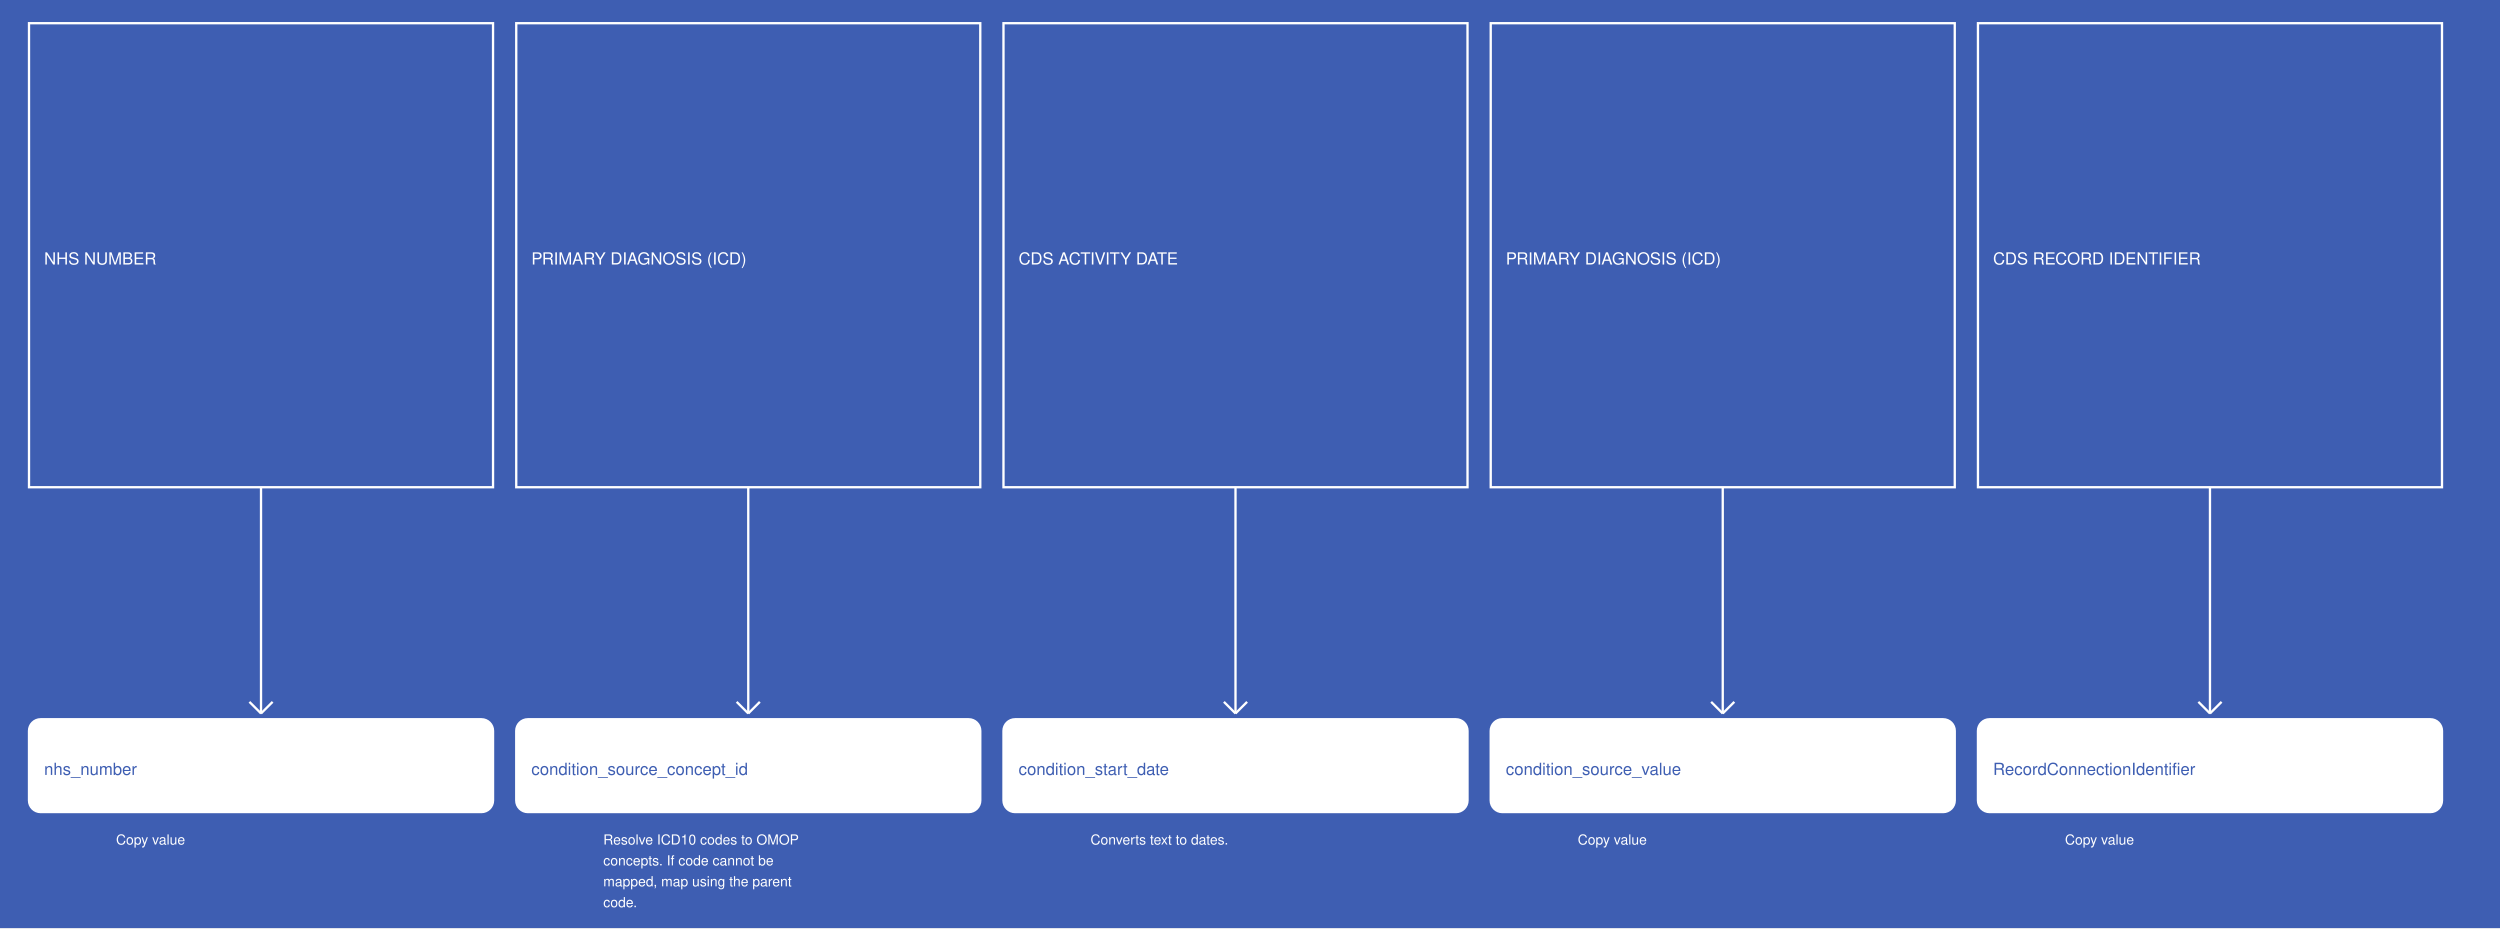
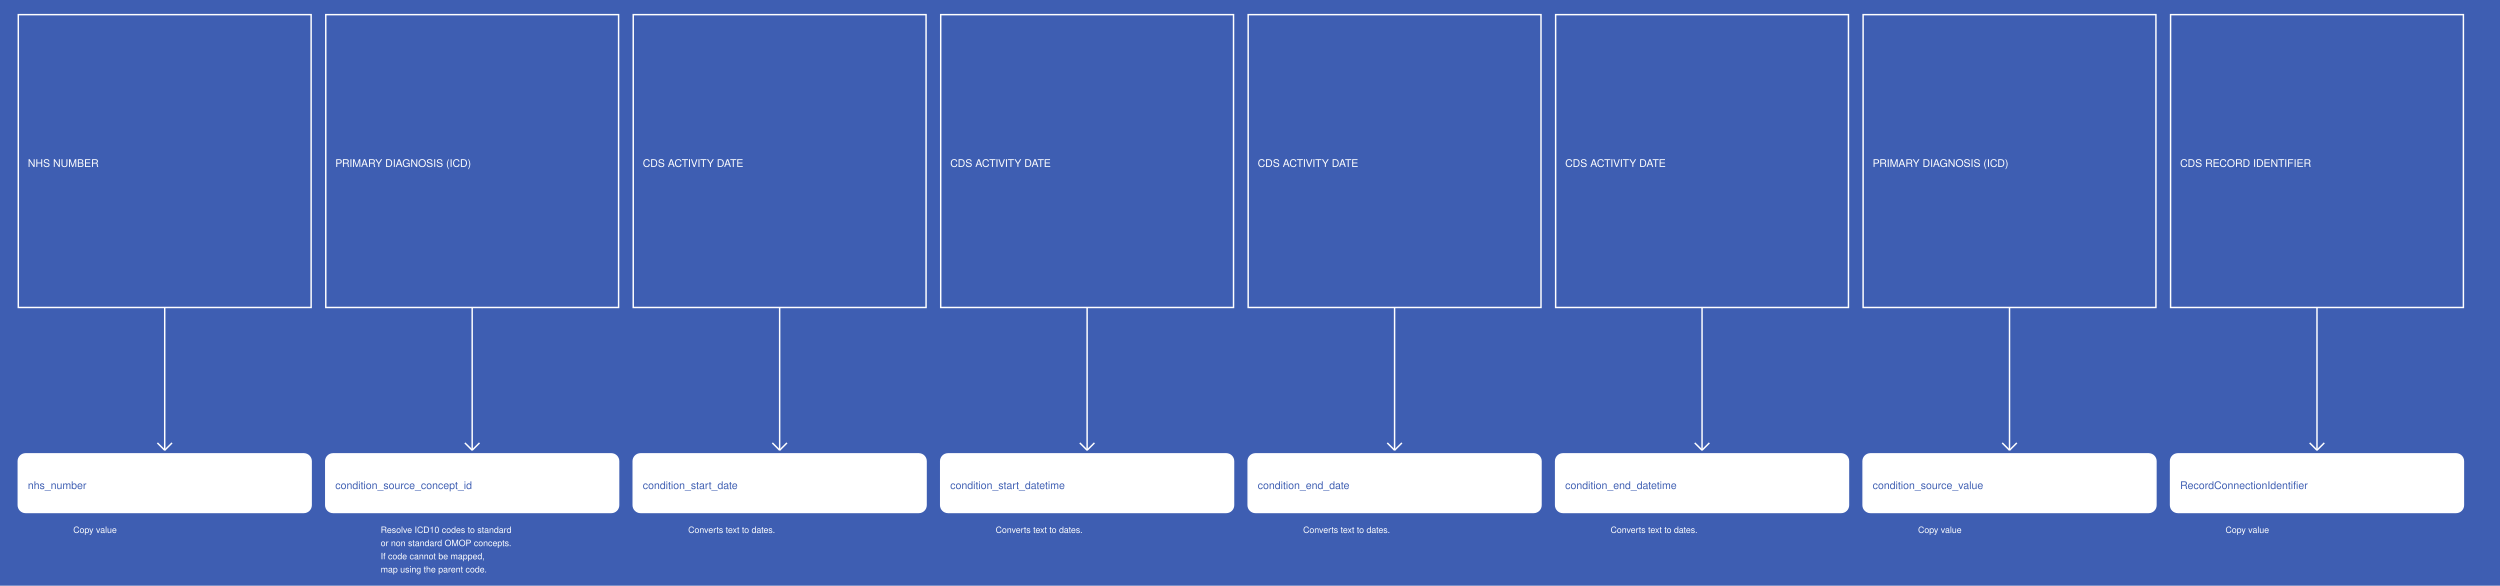
- <svg xmlns="http://www.w3.org/2000/svg" width="2155" height="800">
+ <svg xmlns="http://www.w3.org/2000/svg" width="3415" height="800">
  <rect width="100%" height="100%" fill="#3E5EB2" />
  <g>
    <rect x="25" y="20" width="400" height="400" fill="#3E5EB2" stroke="white" stroke-width="2" />
    <text x="38" y="228" fill="white" font-family="Helvetica" font-size="1.2em" text-anchor="start">NHS NUMBER</text>
  </g>
  <g>
    <line x1="225" y1="420" x2="225" y2="615" stroke="white" stroke-width="2" />
    <line x1="215" y1="605" x2="225" y2="615" stroke="white" stroke-width="2" />
    <line x1="235" y1="605" x2="225" y2="615" stroke="white" stroke-width="2" />
    <text x="100" y="728" fill="white" font-size="1em" font-family="Helvetica">Copy value</text>
  </g>
  <g>
    <rect x="25" y="620" width="400" height="80" fill="white" stroke="white" stroke-width="2" rx="10" />
    <text x="38" y="668" fill="#3E5EB2" font-family="Helvetica" font-size="1.2em" text-anchor="start">nhs_number</text>
  </g>
  <g>
    <rect x="445" y="20" width="400" height="400" fill="#3E5EB2" stroke="white" stroke-width="2" />
    <text x="458" y="228" fill="white" font-family="Helvetica" font-size="1.2em" text-anchor="start">PRIMARY DIAGNOSIS (ICD)</text>
  </g>
  <g>
    <line x1="645" y1="420" x2="645" y2="615" stroke="white" stroke-width="2" />
    <line x1="635" y1="605" x2="645" y2="615" stroke="white" stroke-width="2" />
    <line x1="655" y1="605" x2="645" y2="615" stroke="white" stroke-width="2" />
-     <text x="520" y="728" fill="white" font-size="1em" font-family="Helvetica">Resolve ICD10 codes to OMOP</text>
-     <text x="520" y="746" fill="white" font-size="1em" font-family="Helvetica">concepts. If code cannot be</text>
-     <text x="520" y="764" fill="white" font-size="1em" font-family="Helvetica">mapped, map using the parent</text>
-     <text x="520" y="782" fill="white" font-size="1em" font-family="Helvetica">code.</text>
+     <text x="520" y="728" fill="white" font-size="1em" font-family="Helvetica">Resolve ICD10 codes to standard</text>
+     <text x="520" y="746" fill="white" font-size="1em" font-family="Helvetica">or non standard OMOP concepts.</text>
+     <text x="520" y="764" fill="white" font-size="1em" font-family="Helvetica">If code cannot be mapped,</text>
+     <text x="520" y="782" fill="white" font-size="1em" font-family="Helvetica">map using the parent code.</text>
  </g>
  <g>
    <rect x="445" y="620" width="400" height="80" fill="white" stroke="white" stroke-width="2" rx="10" />
    <text x="458" y="668" fill="#3E5EB2" font-family="Helvetica" font-size="1.2em" text-anchor="start">condition_source_concept_id</text>
  </g>
  <g>
    <rect x="865" y="20" width="400" height="400" fill="#3E5EB2" stroke="white" stroke-width="2" />
    <text x="878" y="228" fill="white" font-family="Helvetica" font-size="1.2em" text-anchor="start">CDS ACTIVITY DATE</text>
  </g>
  <g>
    <line x1="1065" y1="420" x2="1065" y2="615" stroke="white" stroke-width="2" />
    <line x1="1055" y1="605" x2="1065" y2="615" stroke="white" stroke-width="2" />
    <line x1="1075" y1="605" x2="1065" y2="615" stroke="white" stroke-width="2" />
    <text x="940" y="728" fill="white" font-size="1em" font-family="Helvetica">Converts text to dates.</text>
  </g>
  <g>
    <rect x="865" y="620" width="400" height="80" fill="white" stroke="white" stroke-width="2" rx="10" />
    <text x="878" y="668" fill="#3E5EB2" font-family="Helvetica" font-size="1.2em" text-anchor="start">condition_start_date</text>
  </g>
  <g>
    <rect x="1285" y="20" width="400" height="400" fill="#3E5EB2" stroke="white" stroke-width="2" />
-     <text x="1298" y="228" fill="white" font-family="Helvetica" font-size="1.2em" text-anchor="start">PRIMARY DIAGNOSIS (ICD)</text>
+     <text x="1298" y="228" fill="white" font-family="Helvetica" font-size="1.2em" text-anchor="start">CDS ACTIVITY DATE</text>
  </g>
  <g>
    <line x1="1485" y1="420" x2="1485" y2="615" stroke="white" stroke-width="2" />
    <line x1="1475" y1="605" x2="1485" y2="615" stroke="white" stroke-width="2" />
    <line x1="1495" y1="605" x2="1485" y2="615" stroke="white" stroke-width="2" />
-     <text x="1360" y="728" fill="white" font-size="1em" font-family="Helvetica">Copy value</text>
+     <text x="1360" y="728" fill="white" font-size="1em" font-family="Helvetica">Converts text to dates.</text>
  </g>
  <g>
    <rect x="1285" y="620" width="400" height="80" fill="white" stroke="white" stroke-width="2" rx="10" />
-     <text x="1298" y="668" fill="#3E5EB2" font-family="Helvetica" font-size="1.2em" text-anchor="start">condition_source_value</text>
+     <text x="1298" y="668" fill="#3E5EB2" font-family="Helvetica" font-size="1.2em" text-anchor="start">condition_start_datetime</text>
  </g>
  <g>
    <rect x="1705" y="20" width="400" height="400" fill="#3E5EB2" stroke="white" stroke-width="2" />
-     <text x="1718" y="228" fill="white" font-family="Helvetica" font-size="1.2em" text-anchor="start">CDS RECORD IDENTIFIER</text>
+     <text x="1718" y="228" fill="white" font-family="Helvetica" font-size="1.2em" text-anchor="start">CDS ACTIVITY DATE</text>
  </g>
  <g>
    <line x1="1905" y1="420" x2="1905" y2="615" stroke="white" stroke-width="2" />
    <line x1="1895" y1="605" x2="1905" y2="615" stroke="white" stroke-width="2" />
    <line x1="1915" y1="605" x2="1905" y2="615" stroke="white" stroke-width="2" />
-     <text x="1780" y="728" fill="white" font-size="1em" font-family="Helvetica">Copy value</text>
+     <text x="1780" y="728" fill="white" font-size="1em" font-family="Helvetica">Converts text to dates.</text>
  </g>
  <g>
    <rect x="1705" y="620" width="400" height="80" fill="white" stroke="white" stroke-width="2" rx="10" />
-     <text x="1718" y="668" fill="#3E5EB2" font-family="Helvetica" font-size="1.2em" text-anchor="start">RecordConnectionIdentifier</text>
+     <text x="1718" y="668" fill="#3E5EB2" font-family="Helvetica" font-size="1.2em" text-anchor="start">condition_end_date</text>
+   </g>
+   <g>
+     <rect x="2125" y="20" width="400" height="400" fill="#3E5EB2" stroke="white" stroke-width="2" />
+     <text x="2138" y="228" fill="white" font-family="Helvetica" font-size="1.2em" text-anchor="start">CDS ACTIVITY DATE</text>
+   </g>
+   <g>
+     <line x1="2325" y1="420" x2="2325" y2="615" stroke="white" stroke-width="2" />
+     <line x1="2315" y1="605" x2="2325" y2="615" stroke="white" stroke-width="2" />
+     <line x1="2335" y1="605" x2="2325" y2="615" stroke="white" stroke-width="2" />
+     <text x="2200" y="728" fill="white" font-size="1em" font-family="Helvetica">Converts text to dates.</text>
+   </g>
+   <g>
+     <rect x="2125" y="620" width="400" height="80" fill="white" stroke="white" stroke-width="2" rx="10" />
+     <text x="2138" y="668" fill="#3E5EB2" font-family="Helvetica" font-size="1.2em" text-anchor="start">condition_end_datetime</text>
+   </g>
+   <g>
+     <rect x="2545" y="20" width="400" height="400" fill="#3E5EB2" stroke="white" stroke-width="2" />
+     <text x="2558" y="228" fill="white" font-family="Helvetica" font-size="1.2em" text-anchor="start">PRIMARY DIAGNOSIS (ICD)</text>
+   </g>
+   <g>
+     <line x1="2745" y1="420" x2="2745" y2="615" stroke="white" stroke-width="2" />
+     <line x1="2735" y1="605" x2="2745" y2="615" stroke="white" stroke-width="2" />
+     <line x1="2755" y1="605" x2="2745" y2="615" stroke="white" stroke-width="2" />
+     <text x="2620" y="728" fill="white" font-size="1em" font-family="Helvetica">Copy value</text>
+   </g>
+   <g>
+     <rect x="2545" y="620" width="400" height="80" fill="white" stroke="white" stroke-width="2" rx="10" />
+     <text x="2558" y="668" fill="#3E5EB2" font-family="Helvetica" font-size="1.2em" text-anchor="start">condition_source_value</text>
+   </g>
+   <g>
+     <rect x="2965" y="20" width="400" height="400" fill="#3E5EB2" stroke="white" stroke-width="2" />
+     <text x="2978" y="228" fill="white" font-family="Helvetica" font-size="1.2em" text-anchor="start">CDS RECORD IDENTIFIER</text>
+   </g>
+   <g>
+     <line x1="3165" y1="420" x2="3165" y2="615" stroke="white" stroke-width="2" />
+     <line x1="3155" y1="605" x2="3165" y2="615" stroke="white" stroke-width="2" />
+     <line x1="3175" y1="605" x2="3165" y2="615" stroke="white" stroke-width="2" />
+     <text x="3040" y="728" fill="white" font-size="1em" font-family="Helvetica">Copy value</text>
+   </g>
+   <g>
+     <rect x="2965" y="620" width="400" height="80" fill="white" stroke="white" stroke-width="2" rx="10" />
+     <text x="2978" y="668" fill="#3E5EB2" font-family="Helvetica" font-size="1.2em" text-anchor="start">RecordConnectionIdentifier</text>
  </g>
</svg>
